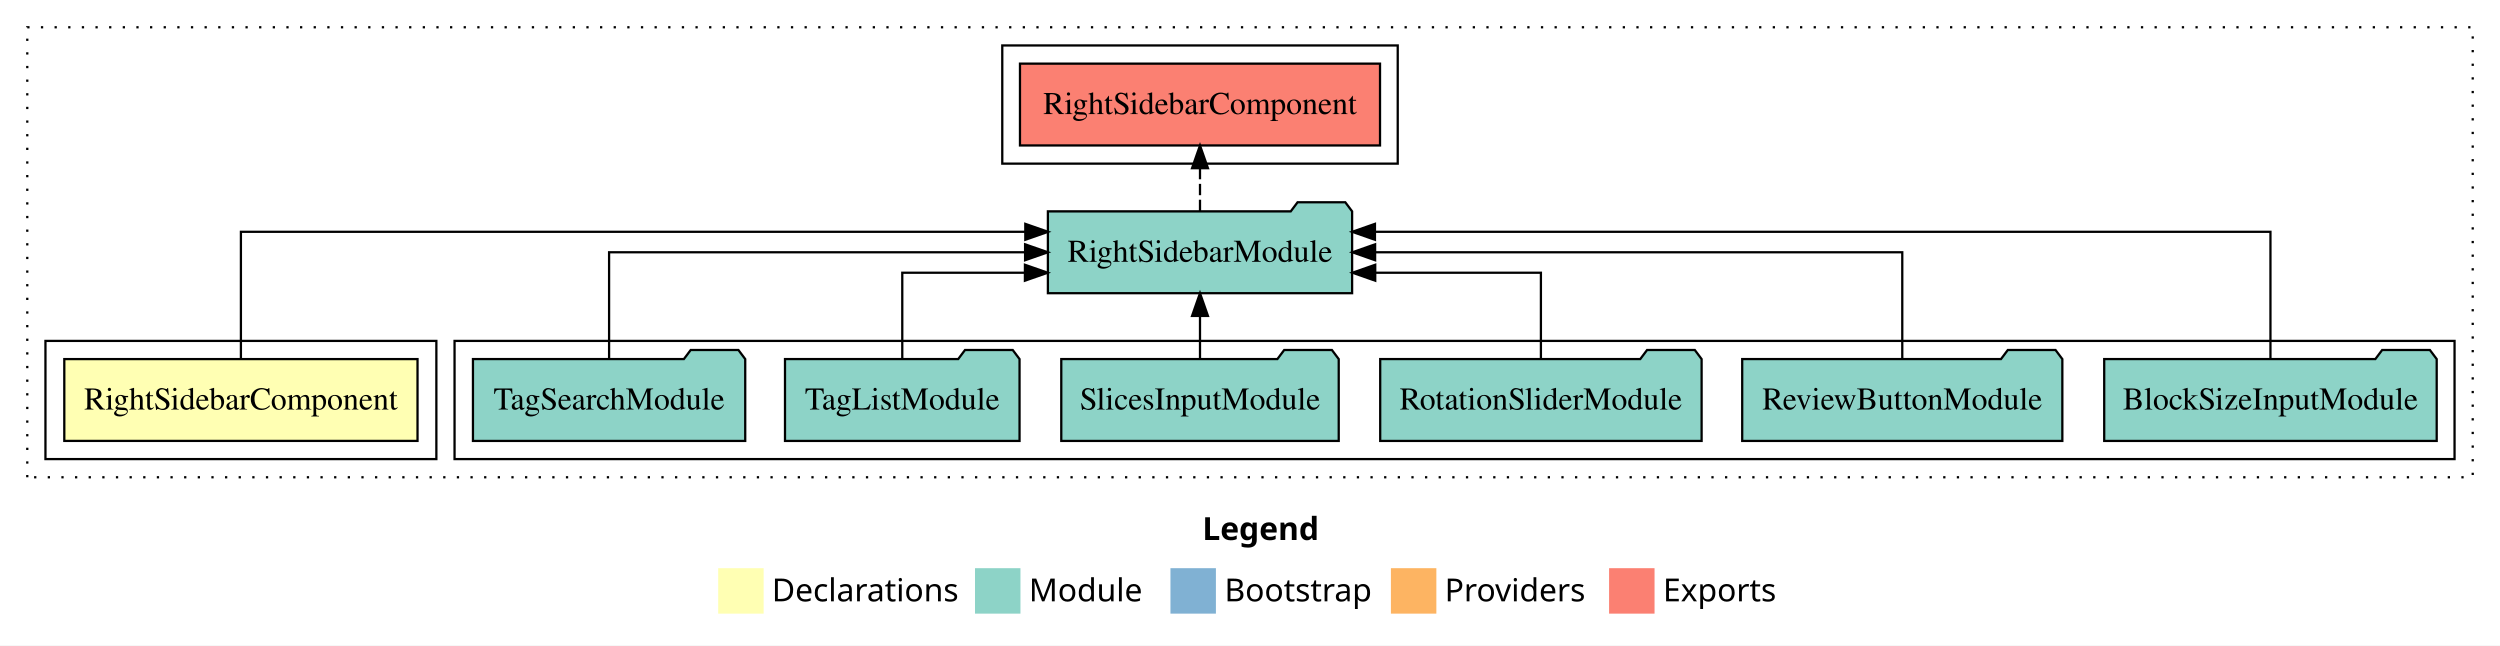
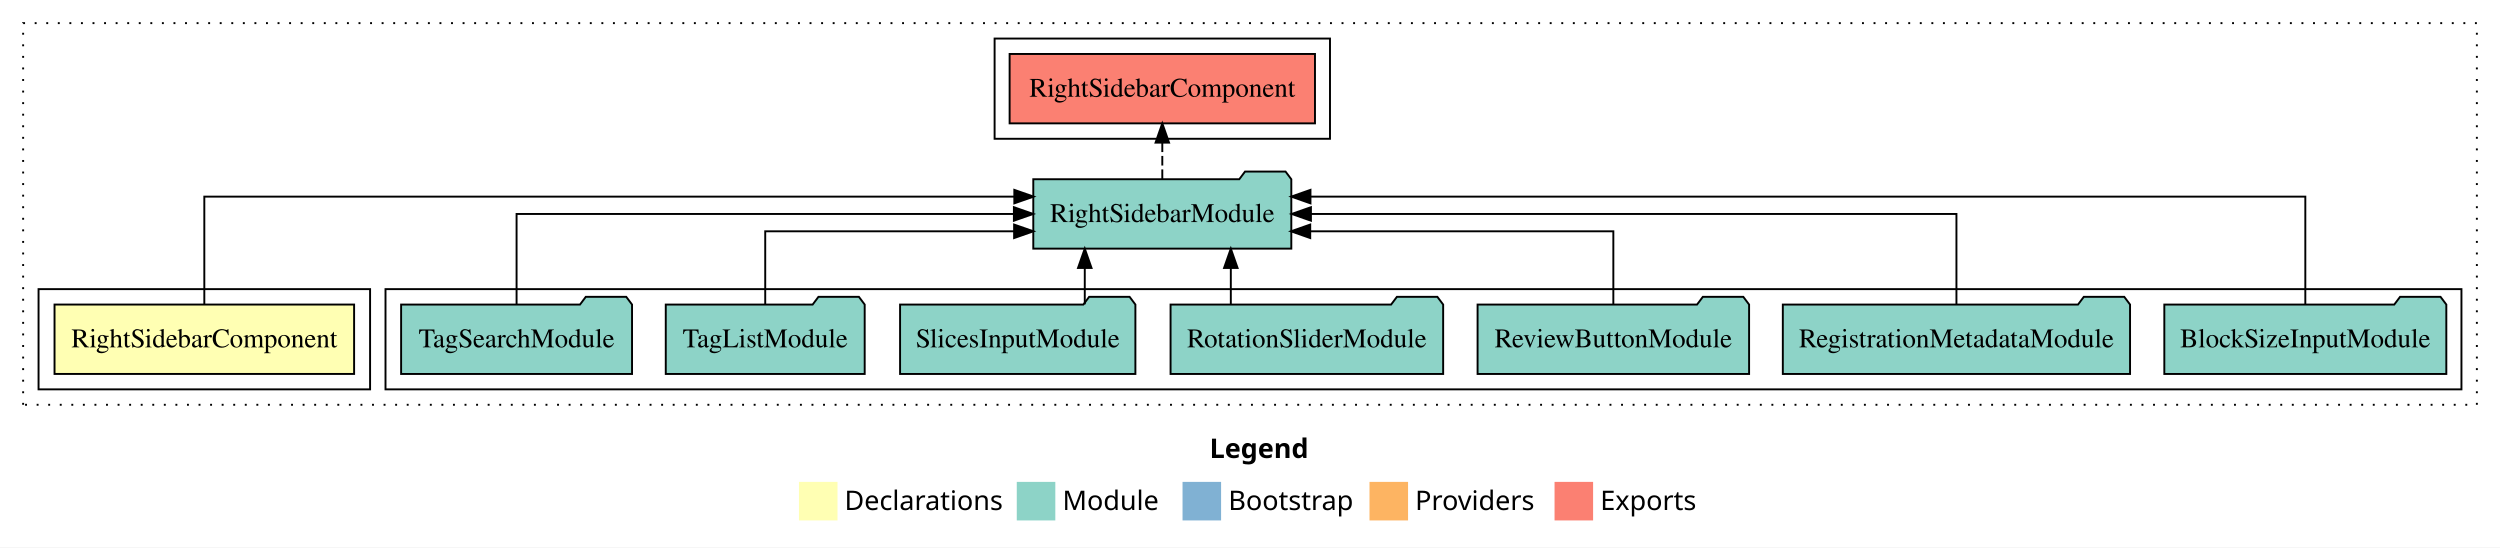
- <svg xmlns="http://www.w3.org/2000/svg" width="1100pt" height="284pt" viewBox="0.00 0.00 1100.00 284.00">
+ <svg xmlns="http://www.w3.org/2000/svg" width="1297pt" height="284pt" viewBox="0.00 0.00 1297.00 284.00">
  <g id="graph0" class="graph" transform="scale(1 1) rotate(0) translate(4 280)">
-     <polygon fill="white" stroke="transparent" points="-4,4 -4,-280 1096,-280 1096,4 -4,4" />
-     <text text-anchor="start" x="525.01" y="-42.4" font-family="Times-12" font-weight="bold" font-size="14.00">Legend</text>
-     <polygon fill="#ffffb3" stroke="transparent" points="312,-10 312,-30 332,-30 332,-10 312,-10" />
-     <text text-anchor="start" x="335.63" y="-15.4" font-family="Times-12" font-size="14.00">  Declarations</text>
-     <polygon fill="#8dd3c7" stroke="transparent" points="425,-10 425,-30 445,-30 445,-10 425,-10" />
-     <text text-anchor="start" x="448.73" y="-15.4" font-family="Times-12" font-size="14.00">  Module</text>
-     <polygon fill="#80b1d3" stroke="transparent" points="511,-10 511,-30 531,-30 531,-10 511,-10" />
-     <text text-anchor="start" x="534.78" y="-15.4" font-family="Times-12" font-size="14.00">  Bootstrap</text>
-     <polygon fill="#fdb462" stroke="transparent" points="608,-10 608,-30 628,-30 628,-10 608,-10" />
-     <text text-anchor="start" x="631.67" y="-15.4" font-family="Times-12" font-size="14.00">  Providers</text>
-     <polygon fill="#fb8072" stroke="transparent" points="704,-10 704,-30 724,-30 724,-10 704,-10" />
-     <text text-anchor="start" x="727.73" y="-15.4" font-family="Times-12" font-size="14.00">  Exports</text>
+     <polygon fill="white" stroke="transparent" points="-4,4 -4,-280 1293,-280 1293,4 -4,4" />
+     <text text-anchor="start" x="623.51" y="-42.4" font-family="Times-12" font-weight="bold" font-size="14.00">Legend</text>
+     <polygon fill="#ffffb3" stroke="transparent" points="410.5,-10 410.5,-30 430.5,-30 430.5,-10 410.5,-10" />
+     <text text-anchor="start" x="434.13" y="-15.4" font-family="Times-12" font-size="14.00">  Declarations</text>
+     <polygon fill="#8dd3c7" stroke="transparent" points="523.5,-10 523.5,-30 543.5,-30 543.5,-10 523.5,-10" />
+     <text text-anchor="start" x="547.23" y="-15.4" font-family="Times-12" font-size="14.00">  Module</text>
+     <polygon fill="#80b1d3" stroke="transparent" points="609.5,-10 609.5,-30 629.5,-30 629.5,-10 609.5,-10" />
+     <text text-anchor="start" x="633.28" y="-15.4" font-family="Times-12" font-size="14.00">  Bootstrap</text>
+     <polygon fill="#fdb462" stroke="transparent" points="706.5,-10 706.5,-30 726.5,-30 726.5,-10 706.5,-10" />
+     <text text-anchor="start" x="730.17" y="-15.4" font-family="Times-12" font-size="14.00">  Providers</text>
+     <polygon fill="#fb8072" stroke="transparent" points="802.5,-10 802.5,-30 822.5,-30 822.5,-10 802.5,-10" />
+     <text text-anchor="start" x="826.23" y="-15.4" font-family="Times-12" font-size="14.00">  Exports</text>
    <g id="clust1" class="cluster">
-       <polygon fill="none" stroke="black" stroke-dasharray="1,5" points="8,-70 8,-268 1084,-268 1084,-70 8,-70" />
+       <polygon fill="none" stroke="black" stroke-dasharray="1,5" points="8,-70 8,-268 1281,-268 1281,-70 8,-70" />
+     </g>
+     <g id="clust5" class="cluster">
+       <polygon fill="none" stroke="black" points="512,-208 512,-260 686,-260 686,-208 512,-208" />
    </g>
    <g id="clust4" class="cluster">
-       <polygon fill="none" stroke="black" points="196,-78 196,-130 1076,-130 1076,-78 196,-78" />
+       <polygon fill="none" stroke="black" points="196,-78 196,-130 1273,-130 1273,-78 196,-78" />
    </g>
    <g id="clust2" class="cluster">
      <polygon fill="none" stroke="black" points="16,-78 16,-130 188,-130 188,-78 16,-78" />
-     </g>
-     <g id="clust5" class="cluster">
-       <polygon fill="none" stroke="black" points="437,-208 437,-260 611,-260 611,-208 437,-208" />
    </g>
    <g id="node1" class="node">
      <polygon fill="#ffffb3" stroke="black" points="179.71,-122 24.29,-122 24.29,-86 179.71,-86 179.71,-122" />
      <text text-anchor="middle" x="102" y="-99.8" font-family="Times,serif" font-size="14.00">RightSidebarComponent</text>
    </g>
    <g id="node2" class="node">
-       <polygon fill="#8dd3c7" stroke="black" points="590.93,-187 587.93,-191 566.93,-191 563.93,-187 457.07,-187 457.07,-151 590.93,-151 590.93,-187" />
-       <text text-anchor="middle" x="524" y="-164.8" font-family="Times,serif" font-size="14.00">RightSidebarModule</text>
+       <polygon fill="#8dd3c7" stroke="black" points="665.93,-187 662.93,-191 641.93,-191 638.93,-187 532.07,-187 532.07,-151 665.93,-151 665.93,-187" />
+       <text text-anchor="middle" x="599" y="-164.8" font-family="Times,serif" font-size="14.00">RightSidebarModule</text>
    </g>
    <g id="edge1" class="edge">
-       <path fill="none" stroke="black" d="M102,-122.29C102,-144.21 102,-178 102,-178 102,-178 447.13,-178 447.13,-178" />
-       <polygon fill="black" stroke="black" points="447.13,-181.5 457.13,-178 447.13,-174.5 447.13,-181.5" />
+       <path fill="none" stroke="black" d="M102,-122.29C102,-144.21 102,-178 102,-178 102,-178 522.23,-178 522.23,-178" />
+       <polygon fill="black" stroke="black" points="522.23,-181.5 532.23,-178 522.23,-174.5 522.23,-181.5" />
    </g>
-     <g id="node9" class="node">
-       <polygon fill="#fb8072" stroke="black" points="603.21,-252 444.79,-252 444.79,-216 603.21,-216 603.21,-252" />
-       <text text-anchor="middle" x="524" y="-229.8" font-family="Times,serif" font-size="14.00">RightSidebarComponent </text>
+     <g id="node10" class="node">
+       <polygon fill="#fb8072" stroke="black" points="678.21,-252 519.79,-252 519.79,-216 678.21,-216 678.21,-252" />
+       <text text-anchor="middle" x="599" y="-229.8" font-family="Times,serif" font-size="14.00">RightSidebarComponent </text>
    </g>
-     <g id="edge8" class="edge">
-       <path fill="none" stroke="black" stroke-dasharray="5,2" d="M524,-187.11C524,-187.11 524,-205.99 524,-205.99" />
-       <polygon fill="black" stroke="black" points="520.5,-205.99 524,-215.99 527.5,-205.99 520.5,-205.99" />
+     <g id="edge9" class="edge">
+       <path fill="none" stroke="black" stroke-dasharray="5,2" d="M599,-187.11C599,-187.11 599,-205.99 599,-205.99" />
+       <polygon fill="black" stroke="black" points="595.5,-205.99 599,-215.99 602.5,-205.99 595.5,-205.99" />
    </g>
    <g id="node3" class="node">
-       <polygon fill="#8dd3c7" stroke="black" points="1068.15,-122 1065.15,-126 1044.15,-126 1041.15,-122 921.85,-122 921.85,-86 1068.15,-86 1068.15,-122" />
-       <text text-anchor="middle" x="995" y="-99.8" font-family="Times,serif" font-size="14.00">BlockSizeInputModule</text>
+       <polygon fill="#8dd3c7" stroke="black" points="1265.15,-122 1262.15,-126 1241.15,-126 1238.15,-122 1118.85,-122 1118.85,-86 1265.15,-86 1265.15,-122" />
+       <text text-anchor="middle" x="1192" y="-99.8" font-family="Times,serif" font-size="14.00">BlockSizeInputModule</text>
    </g>
    <g id="edge2" class="edge">
-       <path fill="none" stroke="black" d="M995,-122.29C995,-144.21 995,-178 995,-178 995,-178 600.98,-178 600.98,-178" />
-       <polygon fill="black" stroke="black" points="600.98,-174.5 590.98,-178 600.98,-181.5 600.98,-174.5" />
+       <path fill="none" stroke="black" d="M1192,-122.29C1192,-144.21 1192,-178 1192,-178 1192,-178 675.87,-178 675.87,-178" />
+       <polygon fill="black" stroke="black" points="675.87,-174.5 665.87,-178 675.87,-181.5 675.87,-174.5" />
    </g>
    <g id="node4" class="node">
+       <polygon fill="#8dd3c7" stroke="black" points="1101.07,-122 1098.07,-126 1077.07,-126 1074.07,-122 920.93,-122 920.93,-86 1101.07,-86 1101.07,-122" />
+       <text text-anchor="middle" x="1011" y="-99.8" font-family="Times,serif" font-size="14.00">RegistrationMetadataModule</text>
+     </g>
+     <g id="edge3" class="edge">
+       <path fill="none" stroke="black" d="M1011,-122.11C1011,-141.34 1011,-169 1011,-169 1011,-169 676.11,-169 676.11,-169" />
+       <polygon fill="black" stroke="black" points="676.11,-165.5 666.11,-169 676.11,-172.5 676.11,-165.5" />
+     </g>
+     <g id="node5" class="node">
      <polygon fill="#8dd3c7" stroke="black" points="903.43,-122 900.43,-126 879.43,-126 876.43,-122 762.57,-122 762.57,-86 903.43,-86 903.43,-122" />
      <text text-anchor="middle" x="833" y="-99.8" font-family="Times,serif" font-size="14.00">ReviewButtonModule</text>
    </g>
-     <g id="edge3" class="edge">
-       <path fill="none" stroke="black" d="M833,-122.11C833,-141.34 833,-169 833,-169 833,-169 601.05,-169 601.05,-169" />
-       <polygon fill="black" stroke="black" points="601.05,-165.5 591.05,-169 601.05,-172.5 601.05,-165.5" />
+     <g id="edge4" class="edge">
+       <path fill="none" stroke="black" d="M833,-122.03C833,-138.4 833,-160 833,-160 833,-160 675.74,-160 675.74,-160" />
+       <polygon fill="black" stroke="black" points="675.74,-156.5 665.74,-160 675.74,-163.5 675.74,-156.5" />
    </g>
-     <g id="node5" class="node">
+     <g id="node6" class="node">
      <polygon fill="#8dd3c7" stroke="black" points="744.71,-122 741.71,-126 720.71,-126 717.71,-122 603.29,-122 603.29,-86 744.71,-86 744.71,-122" />
      <text text-anchor="middle" x="674" y="-99.8" font-family="Times,serif" font-size="14.00">RotationSliderModule</text>
    </g>
-     <g id="edge4" class="edge">
-       <path fill="none" stroke="black" d="M674,-122.03C674,-138.4 674,-160 674,-160 674,-160 601.1,-160 601.1,-160" />
-       <polygon fill="black" stroke="black" points="601.1,-156.5 591.1,-160 601.1,-163.5 601.1,-156.5" />
+     <g id="edge5" class="edge">
+       <path fill="none" stroke="black" d="M634.55,-122.11C634.55,-122.11 634.55,-140.99 634.55,-140.99" />
+       <polygon fill="black" stroke="black" points="631.05,-140.99 634.55,-150.99 638.05,-140.99 631.05,-140.99" />
    </g>
-     <g id="node6" class="node">
+     <g id="node7" class="node">
      <polygon fill="#8dd3c7" stroke="black" points="585.04,-122 582.04,-126 561.04,-126 558.04,-122 462.96,-122 462.96,-86 585.04,-86 585.04,-122" />
      <text text-anchor="middle" x="524" y="-99.8" font-family="Times,serif" font-size="14.00">SlicesInputModule</text>
    </g>
-     <g id="edge5" class="edge">
-       <path fill="none" stroke="black" d="M524,-122.11C524,-122.11 524,-140.99 524,-140.99" />
-       <polygon fill="black" stroke="black" points="520.5,-140.99 524,-150.99 527.5,-140.99 520.5,-140.99" />
+     <g id="edge6" class="edge">
+       <path fill="none" stroke="black" d="M558.78,-122.11C558.78,-122.11 558.78,-140.99 558.78,-140.99" />
+       <polygon fill="black" stroke="black" points="555.28,-140.99 558.78,-150.99 562.28,-140.99 555.28,-140.99" />
    </g>
-     <g id="node7" class="node">
+     <g id="node8" class="node">
      <polygon fill="#8dd3c7" stroke="black" points="444.6,-122 441.6,-126 420.6,-126 417.6,-122 341.4,-122 341.4,-86 444.6,-86 444.6,-122" />
      <text text-anchor="middle" x="393" y="-99.8" font-family="Times,serif" font-size="14.00">TagListModule</text>
    </g>
-     <g id="edge6" class="edge">
-       <path fill="none" stroke="black" d="M393,-122.03C393,-138.4 393,-160 393,-160 393,-160 446.96,-160 446.96,-160" />
-       <polygon fill="black" stroke="black" points="446.97,-163.5 456.96,-160 446.96,-156.5 446.97,-163.5" />
+     <g id="edge7" class="edge">
+       <path fill="none" stroke="black" d="M393,-122.03C393,-138.4 393,-160 393,-160 393,-160 522.12,-160 522.12,-160" />
+       <polygon fill="black" stroke="black" points="522.12,-163.5 532.12,-160 522.12,-156.5 522.12,-163.5" />
    </g>
-     <g id="node8" class="node">
+     <g id="node9" class="node">
      <polygon fill="#8dd3c7" stroke="black" points="323.9,-122 320.9,-126 299.9,-126 296.9,-122 204.1,-122 204.1,-86 323.9,-86 323.9,-122" />
      <text text-anchor="middle" x="264" y="-99.8" font-family="Times,serif" font-size="14.00">TagSearchModule</text>
    </g>
-     <g id="edge7" class="edge">
-       <path fill="none" stroke="black" d="M264,-122.11C264,-141.34 264,-169 264,-169 264,-169 447.04,-169 447.04,-169" />
-       <polygon fill="black" stroke="black" points="447.04,-172.5 457.04,-169 447.04,-165.5 447.04,-172.5" />
+     <g id="edge8" class="edge">
+       <path fill="none" stroke="black" d="M264,-122.11C264,-141.34 264,-169 264,-169 264,-169 522.01,-169 522.01,-169" />
+       <polygon fill="black" stroke="black" points="522.01,-172.5 532.01,-169 522.01,-165.5 522.01,-172.5" />
    </g>
  </g>
</svg>
